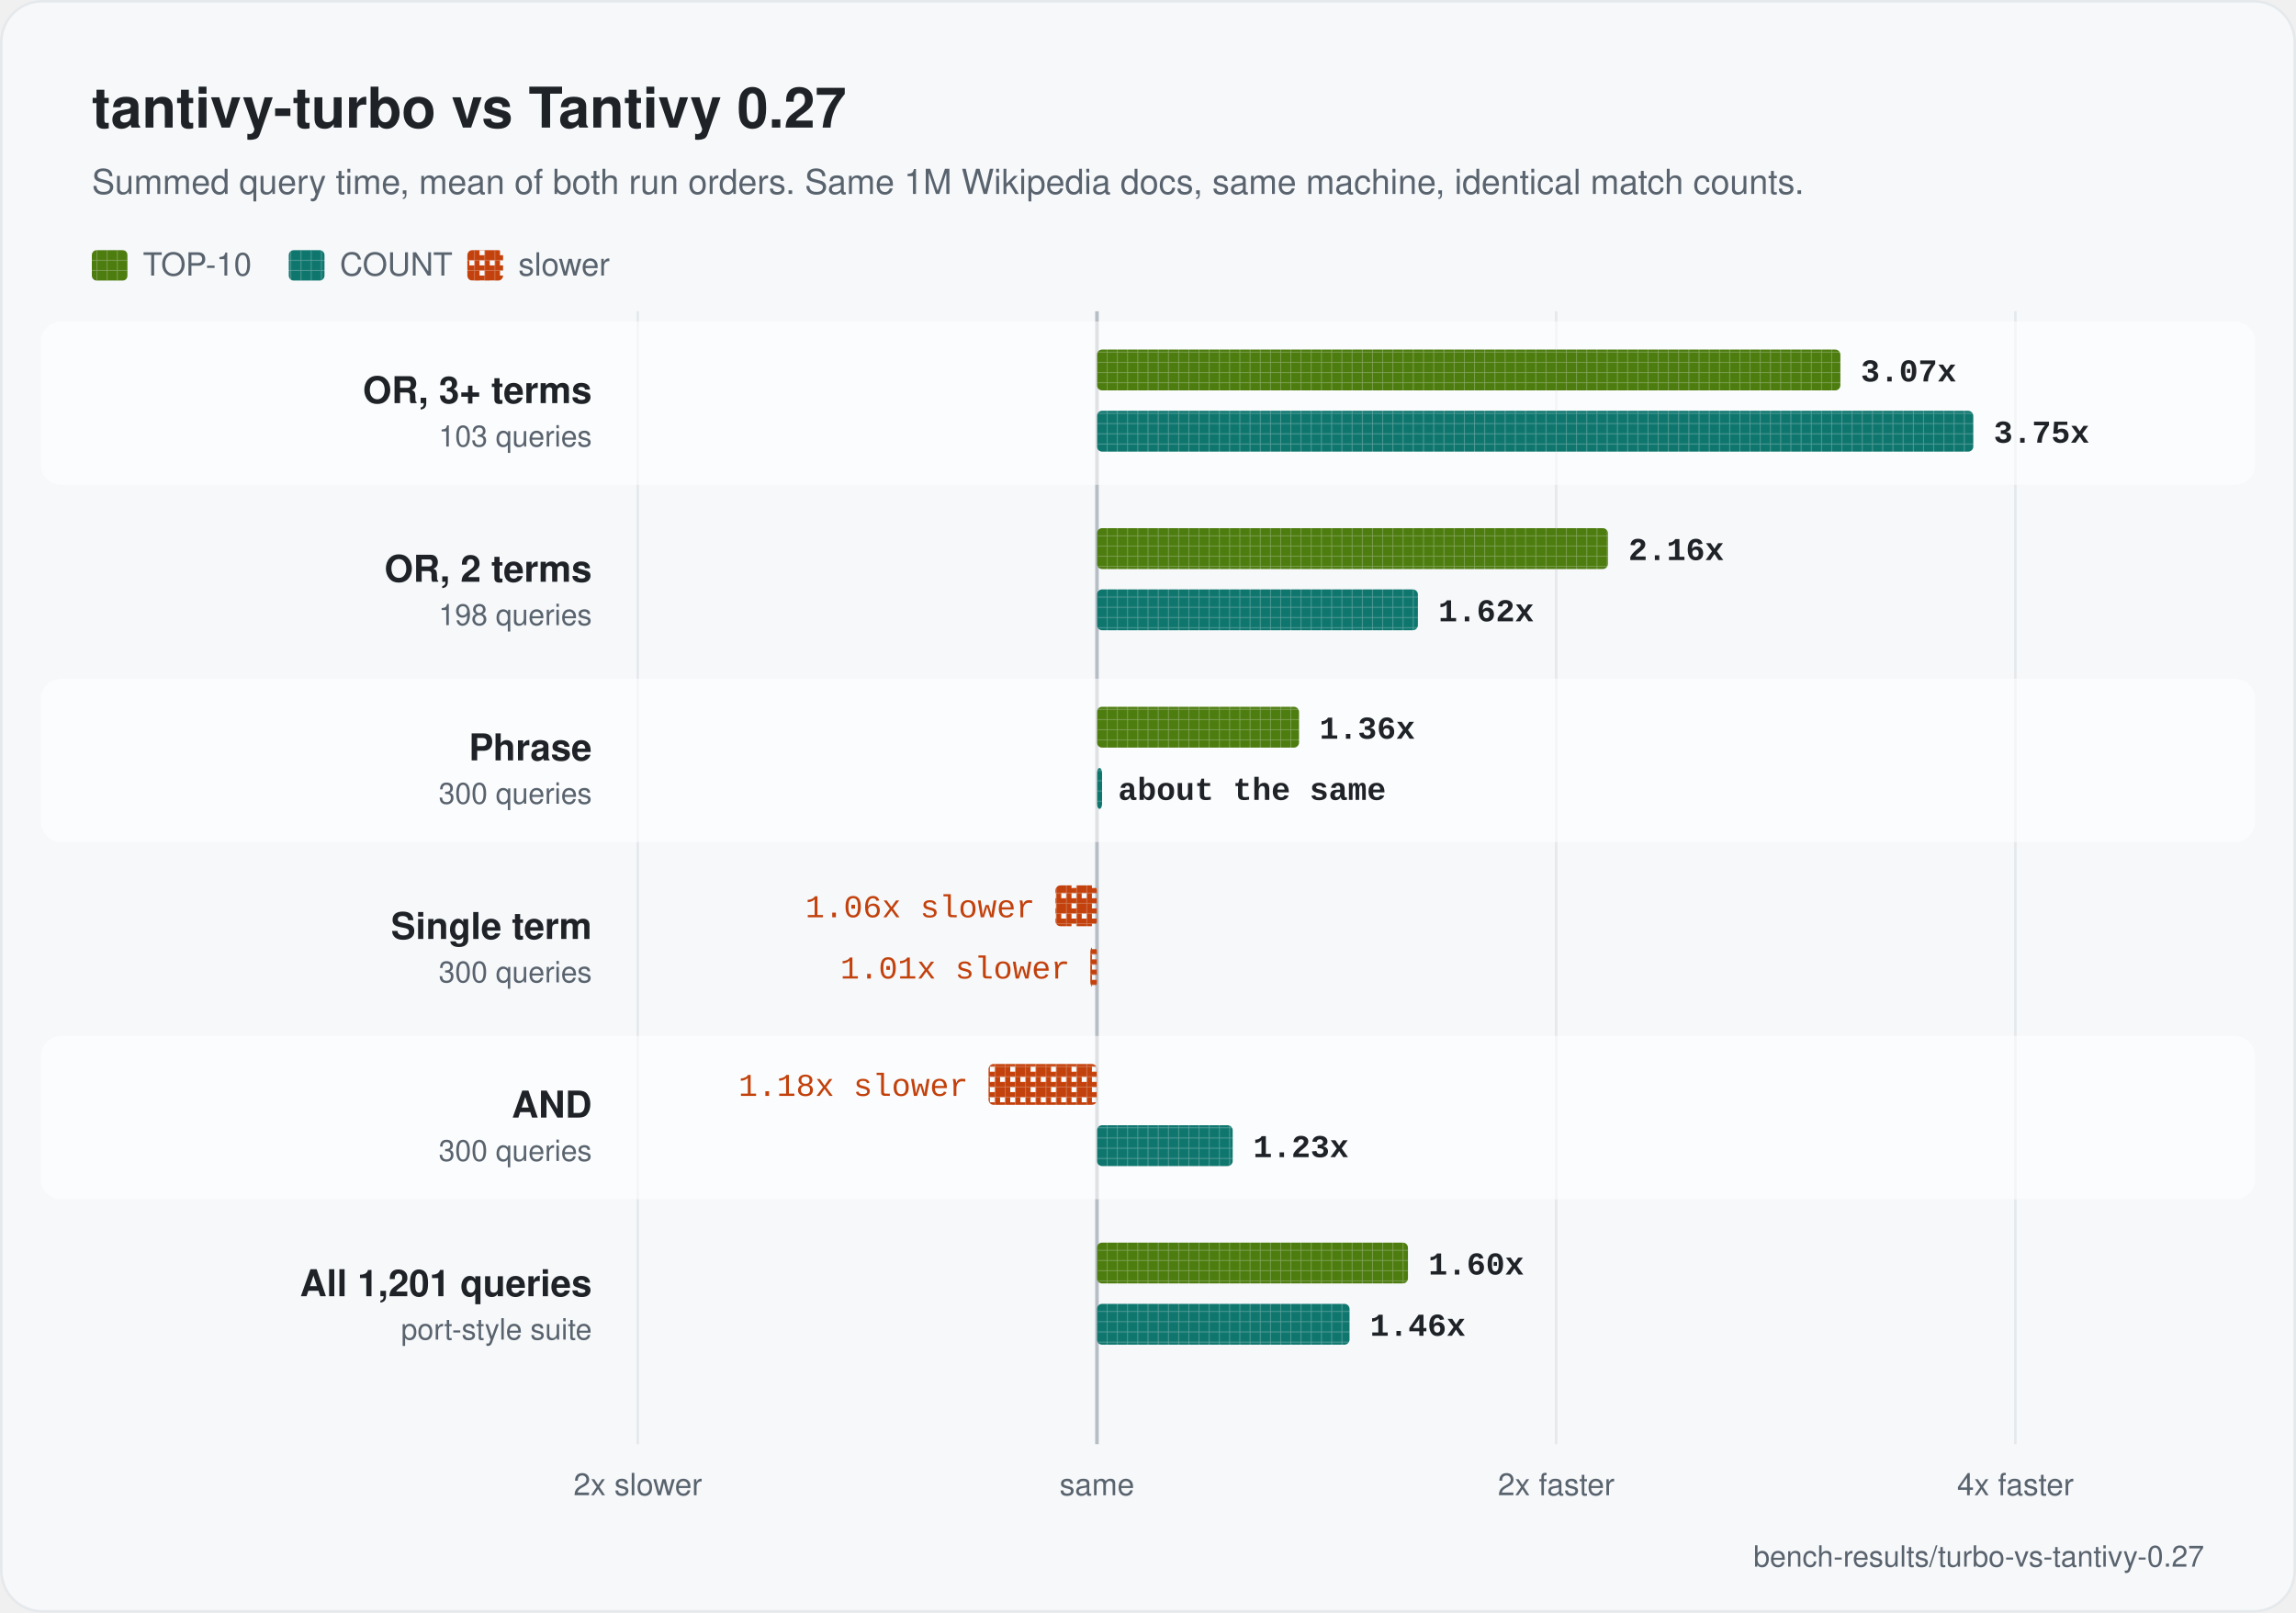
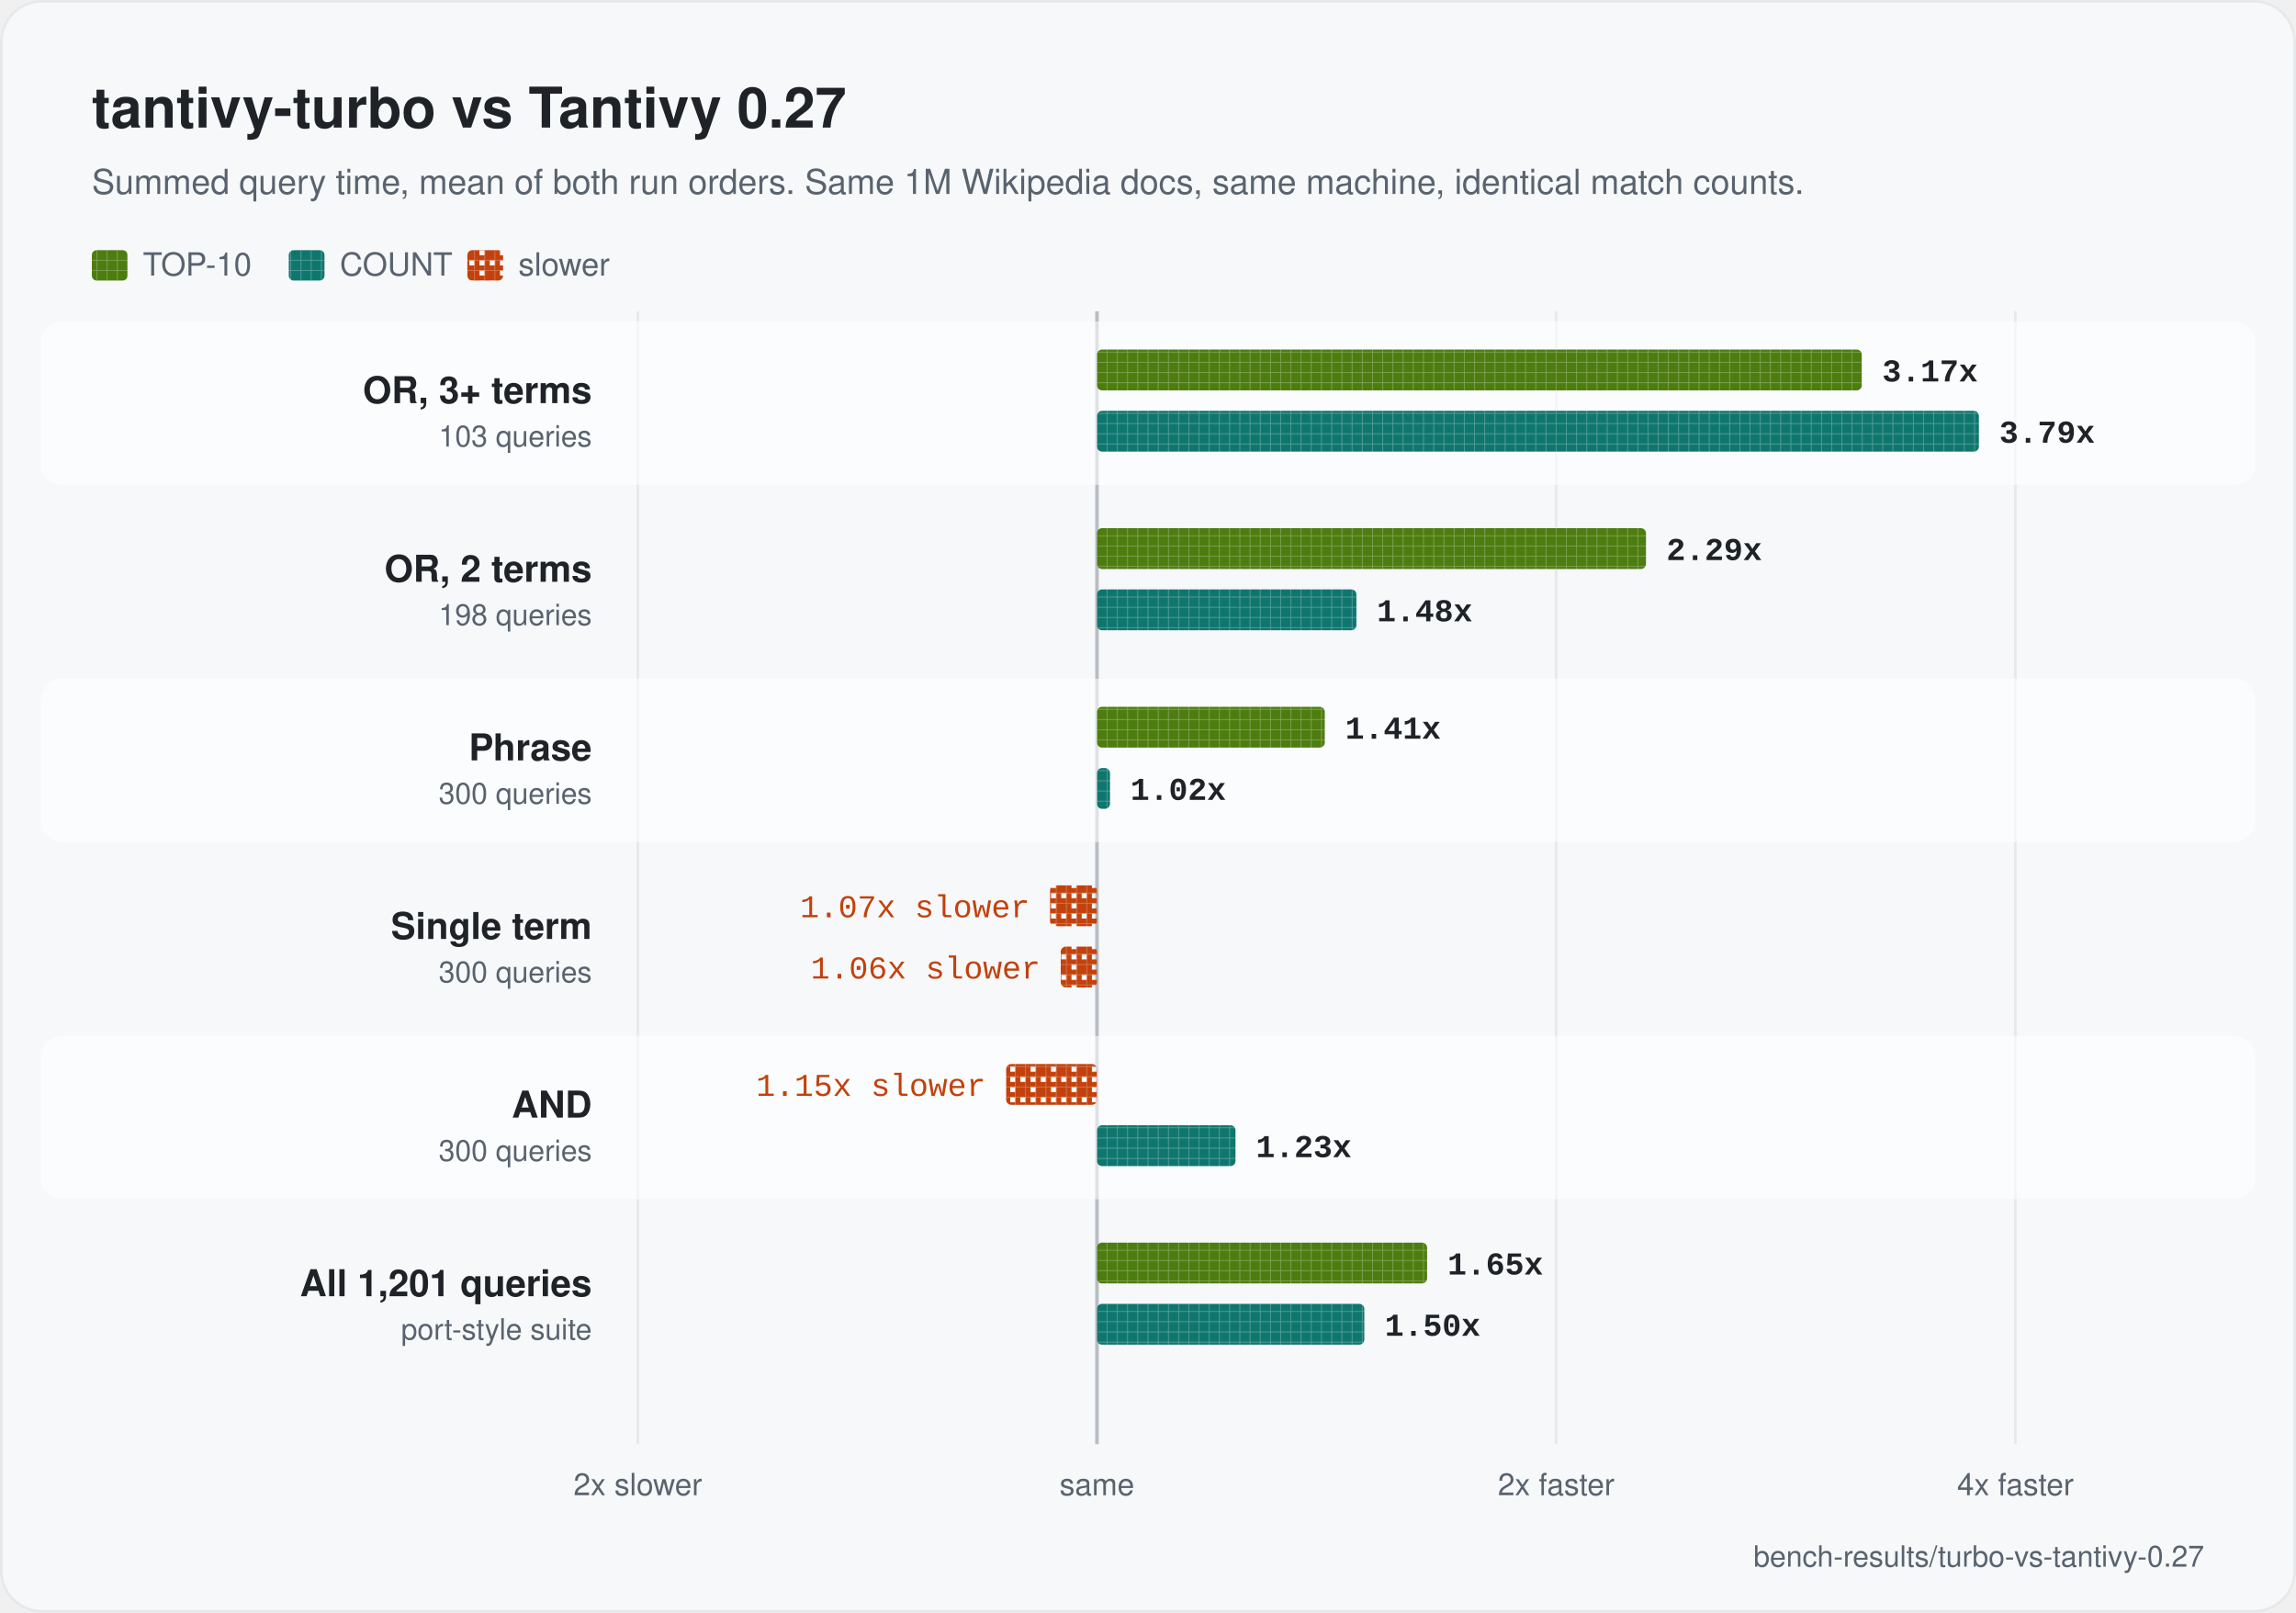
<svg xmlns="http://www.w3.org/2000/svg" width="900" height="632" viewBox="0 0 900 632">
  <defs>
    <pattern id="fast6" width="8" height="8" patternUnits="userSpaceOnUse">
      <rect x="0" y="0" width="2" height="2" fill="#4d7c0f" />
      <rect x="4" y="0" width="2" height="2" fill="#4d7c0f" />
      <rect x="2" y="2" width="2" height="2" fill="#4d7c0f" />
      <rect x="0" y="4" width="2" height="2" fill="#4d7c0f" />
      <rect x="4" y="4" width="2" height="2" fill="#4d7c0f" />
      <rect x="6" y="6" width="2" height="2" fill="#4d7c0f" />
    </pattern>
    <pattern id="fast10" width="8" height="8" patternUnits="userSpaceOnUse">
      <rect x="0" y="0" width="2" height="2" fill="#4d7c0f" />
      <rect x="2" y="0" width="2" height="2" fill="#4d7c0f" />
      <rect x="4" y="0" width="2" height="2" fill="#4d7c0f" />
      <rect x="2" y="2" width="2" height="2" fill="#4d7c0f" />
      <rect x="6" y="2" width="2" height="2" fill="#4d7c0f" />
      <rect x="0" y="4" width="2" height="2" fill="#4d7c0f" />
      <rect x="4" y="4" width="2" height="2" fill="#4d7c0f" />
      <rect x="6" y="4" width="2" height="2" fill="#4d7c0f" />
      <rect x="2" y="6" width="2" height="2" fill="#4d7c0f" />
      <rect x="6" y="6" width="2" height="2" fill="#4d7c0f" />
    </pattern>
    <pattern id="fast13" width="8" height="8" patternUnits="userSpaceOnUse">
      <rect x="0" y="0" width="2" height="2" fill="#4d7c0f" />
      <rect x="2" y="0" width="2" height="2" fill="#4d7c0f" />
      <rect x="4" y="0" width="2" height="2" fill="#4d7c0f" />
      <rect x="6" y="0" width="2" height="2" fill="#4d7c0f" />
      <rect x="0" y="2" width="2" height="2" fill="#4d7c0f" />
      <rect x="2" y="2" width="2" height="2" fill="#4d7c0f" />
      <rect x="6" y="2" width="2" height="2" fill="#4d7c0f" />
      <rect x="0" y="4" width="2" height="2" fill="#4d7c0f" />
      <rect x="2" y="4" width="2" height="2" fill="#4d7c0f" />
      <rect x="4" y="4" width="2" height="2" fill="#4d7c0f" />
      <rect x="6" y="4" width="2" height="2" fill="#4d7c0f" />
      <rect x="2" y="6" width="2" height="2" fill="#4d7c0f" />
      <rect x="6" y="6" width="2" height="2" fill="#4d7c0f" />
    </pattern>
    <pattern id="fast16" width="8" height="8" patternUnits="userSpaceOnUse">
      <rect x="0" y="0" width="2" height="2" fill="#4d7c0f" />
      <rect x="2" y="0" width="2" height="2" fill="#4d7c0f" />
      <rect x="4" y="0" width="2" height="2" fill="#4d7c0f" />
      <rect x="6" y="0" width="2" height="2" fill="#4d7c0f" />
      <rect x="0" y="2" width="2" height="2" fill="#4d7c0f" />
      <rect x="2" y="2" width="2" height="2" fill="#4d7c0f" />
      <rect x="4" y="2" width="2" height="2" fill="#4d7c0f" />
      <rect x="6" y="2" width="2" height="2" fill="#4d7c0f" />
      <rect x="0" y="4" width="2" height="2" fill="#4d7c0f" />
      <rect x="2" y="4" width="2" height="2" fill="#4d7c0f" />
      <rect x="4" y="4" width="2" height="2" fill="#4d7c0f" />
      <rect x="6" y="4" width="2" height="2" fill="#4d7c0f" />
      <rect x="0" y="6" width="2" height="2" fill="#4d7c0f" />
      <rect x="2" y="6" width="2" height="2" fill="#4d7c0f" />
      <rect x="4" y="6" width="2" height="2" fill="#4d7c0f" />
      <rect x="6" y="6" width="2" height="2" fill="#4d7c0f" />
    </pattern>
    <pattern id="fast26" width="8" height="8" patternUnits="userSpaceOnUse">
      <rect x="0" y="0" width="2" height="2" fill="#0f766e" />
      <rect x="4" y="0" width="2" height="2" fill="#0f766e" />
      <rect x="2" y="2" width="2" height="2" fill="#0f766e" />
      <rect x="0" y="4" width="2" height="2" fill="#0f766e" />
      <rect x="4" y="4" width="2" height="2" fill="#0f766e" />
      <rect x="6" y="6" width="2" height="2" fill="#0f766e" />
    </pattern>
    <pattern id="fast210" width="8" height="8" patternUnits="userSpaceOnUse">
      <rect x="0" y="0" width="2" height="2" fill="#0f766e" />
      <rect x="2" y="0" width="2" height="2" fill="#0f766e" />
      <rect x="4" y="0" width="2" height="2" fill="#0f766e" />
      <rect x="2" y="2" width="2" height="2" fill="#0f766e" />
      <rect x="6" y="2" width="2" height="2" fill="#0f766e" />
      <rect x="0" y="4" width="2" height="2" fill="#0f766e" />
      <rect x="4" y="4" width="2" height="2" fill="#0f766e" />
      <rect x="6" y="4" width="2" height="2" fill="#0f766e" />
      <rect x="2" y="6" width="2" height="2" fill="#0f766e" />
      <rect x="6" y="6" width="2" height="2" fill="#0f766e" />
    </pattern>
    <pattern id="fast213" width="8" height="8" patternUnits="userSpaceOnUse">
      <rect x="0" y="0" width="2" height="2" fill="#0f766e" />
      <rect x="2" y="0" width="2" height="2" fill="#0f766e" />
      <rect x="4" y="0" width="2" height="2" fill="#0f766e" />
      <rect x="6" y="0" width="2" height="2" fill="#0f766e" />
      <rect x="0" y="2" width="2" height="2" fill="#0f766e" />
      <rect x="2" y="2" width="2" height="2" fill="#0f766e" />
      <rect x="6" y="2" width="2" height="2" fill="#0f766e" />
      <rect x="0" y="4" width="2" height="2" fill="#0f766e" />
      <rect x="2" y="4" width="2" height="2" fill="#0f766e" />
      <rect x="4" y="4" width="2" height="2" fill="#0f766e" />
      <rect x="6" y="4" width="2" height="2" fill="#0f766e" />
      <rect x="2" y="6" width="2" height="2" fill="#0f766e" />
      <rect x="6" y="6" width="2" height="2" fill="#0f766e" />
    </pattern>
    <pattern id="fast216" width="8" height="8" patternUnits="userSpaceOnUse">
      <rect x="0" y="0" width="2" height="2" fill="#0f766e" />
      <rect x="2" y="0" width="2" height="2" fill="#0f766e" />
      <rect x="4" y="0" width="2" height="2" fill="#0f766e" />
      <rect x="6" y="0" width="2" height="2" fill="#0f766e" />
      <rect x="0" y="2" width="2" height="2" fill="#0f766e" />
      <rect x="2" y="2" width="2" height="2" fill="#0f766e" />
      <rect x="4" y="2" width="2" height="2" fill="#0f766e" />
      <rect x="6" y="2" width="2" height="2" fill="#0f766e" />
      <rect x="0" y="4" width="2" height="2" fill="#0f766e" />
      <rect x="2" y="4" width="2" height="2" fill="#0f766e" />
      <rect x="4" y="4" width="2" height="2" fill="#0f766e" />
      <rect x="6" y="4" width="2" height="2" fill="#0f766e" />
      <rect x="0" y="6" width="2" height="2" fill="#0f766e" />
      <rect x="2" y="6" width="2" height="2" fill="#0f766e" />
      <rect x="4" y="6" width="2" height="2" fill="#0f766e" />
      <rect x="6" y="6" width="2" height="2" fill="#0f766e" />
    </pattern>
    <pattern id="slow6" width="8" height="8" patternUnits="userSpaceOnUse">
      <rect x="0" y="0" width="2" height="2" fill="#c2410c" />
      <rect x="4" y="0" width="2" height="2" fill="#c2410c" />
      <rect x="2" y="2" width="2" height="2" fill="#c2410c" />
      <rect x="0" y="4" width="2" height="2" fill="#c2410c" />
      <rect x="4" y="4" width="2" height="2" fill="#c2410c" />
      <rect x="6" y="6" width="2" height="2" fill="#c2410c" />
    </pattern>
    <pattern id="slow10" width="8" height="8" patternUnits="userSpaceOnUse">
      <rect x="0" y="0" width="2" height="2" fill="#c2410c" />
      <rect x="2" y="0" width="2" height="2" fill="#c2410c" />
      <rect x="4" y="0" width="2" height="2" fill="#c2410c" />
      <rect x="2" y="2" width="2" height="2" fill="#c2410c" />
      <rect x="6" y="2" width="2" height="2" fill="#c2410c" />
      <rect x="0" y="4" width="2" height="2" fill="#c2410c" />
      <rect x="4" y="4" width="2" height="2" fill="#c2410c" />
      <rect x="6" y="4" width="2" height="2" fill="#c2410c" />
      <rect x="2" y="6" width="2" height="2" fill="#c2410c" />
      <rect x="6" y="6" width="2" height="2" fill="#c2410c" />
    </pattern>
    <pattern id="slow13" width="8" height="8" patternUnits="userSpaceOnUse">
      <rect x="0" y="0" width="2" height="2" fill="#c2410c" />
      <rect x="2" y="0" width="2" height="2" fill="#c2410c" />
      <rect x="4" y="0" width="2" height="2" fill="#c2410c" />
      <rect x="6" y="0" width="2" height="2" fill="#c2410c" />
      <rect x="0" y="2" width="2" height="2" fill="#c2410c" />
      <rect x="2" y="2" width="2" height="2" fill="#c2410c" />
      <rect x="6" y="2" width="2" height="2" fill="#c2410c" />
      <rect x="0" y="4" width="2" height="2" fill="#c2410c" />
      <rect x="2" y="4" width="2" height="2" fill="#c2410c" />
      <rect x="4" y="4" width="2" height="2" fill="#c2410c" />
      <rect x="6" y="4" width="2" height="2" fill="#c2410c" />
      <rect x="2" y="6" width="2" height="2" fill="#c2410c" />
      <rect x="6" y="6" width="2" height="2" fill="#c2410c" />
    </pattern>
    <pattern id="slow16" width="8" height="8" patternUnits="userSpaceOnUse">
      <rect x="0" y="0" width="2" height="2" fill="#c2410c" />
      <rect x="2" y="0" width="2" height="2" fill="#c2410c" />
      <rect x="4" y="0" width="2" height="2" fill="#c2410c" />
      <rect x="6" y="0" width="2" height="2" fill="#c2410c" />
      <rect x="0" y="2" width="2" height="2" fill="#c2410c" />
      <rect x="2" y="2" width="2" height="2" fill="#c2410c" />
      <rect x="4" y="2" width="2" height="2" fill="#c2410c" />
      <rect x="6" y="2" width="2" height="2" fill="#c2410c" />
      <rect x="0" y="4" width="2" height="2" fill="#c2410c" />
      <rect x="2" y="4" width="2" height="2" fill="#c2410c" />
      <rect x="4" y="4" width="2" height="2" fill="#c2410c" />
      <rect x="6" y="4" width="2" height="2" fill="#c2410c" />
      <rect x="0" y="6" width="2" height="2" fill="#c2410c" />
      <rect x="2" y="6" width="2" height="2" fill="#c2410c" />
      <rect x="4" y="6" width="2" height="2" fill="#c2410c" />
      <rect x="6" y="6" width="2" height="2" fill="#c2410c" />
    </pattern>
    <pattern id="neutral6" width="8" height="8" patternUnits="userSpaceOnUse">
      <rect x="0" y="0" width="2" height="2" fill="#8c959f" />
      <rect x="4" y="0" width="2" height="2" fill="#8c959f" />
      <rect x="2" y="2" width="2" height="2" fill="#8c959f" />
      <rect x="0" y="4" width="2" height="2" fill="#8c959f" />
      <rect x="4" y="4" width="2" height="2" fill="#8c959f" />
      <rect x="6" y="6" width="2" height="2" fill="#8c959f" />
    </pattern>
    <pattern id="neutral10" width="8" height="8" patternUnits="userSpaceOnUse">
      <rect x="0" y="0" width="2" height="2" fill="#8c959f" />
      <rect x="2" y="0" width="2" height="2" fill="#8c959f" />
      <rect x="4" y="0" width="2" height="2" fill="#8c959f" />
      <rect x="2" y="2" width="2" height="2" fill="#8c959f" />
      <rect x="6" y="2" width="2" height="2" fill="#8c959f" />
      <rect x="0" y="4" width="2" height="2" fill="#8c959f" />
      <rect x="4" y="4" width="2" height="2" fill="#8c959f" />
      <rect x="6" y="4" width="2" height="2" fill="#8c959f" />
      <rect x="2" y="6" width="2" height="2" fill="#8c959f" />
      <rect x="6" y="6" width="2" height="2" fill="#8c959f" />
    </pattern>
    <pattern id="neutral13" width="8" height="8" patternUnits="userSpaceOnUse">
      <rect x="0" y="0" width="2" height="2" fill="#8c959f" />
      <rect x="2" y="0" width="2" height="2" fill="#8c959f" />
      <rect x="4" y="0" width="2" height="2" fill="#8c959f" />
      <rect x="6" y="0" width="2" height="2" fill="#8c959f" />
      <rect x="0" y="2" width="2" height="2" fill="#8c959f" />
      <rect x="2" y="2" width="2" height="2" fill="#8c959f" />
      <rect x="6" y="2" width="2" height="2" fill="#8c959f" />
      <rect x="0" y="4" width="2" height="2" fill="#8c959f" />
      <rect x="2" y="4" width="2" height="2" fill="#8c959f" />
      <rect x="4" y="4" width="2" height="2" fill="#8c959f" />
      <rect x="6" y="4" width="2" height="2" fill="#8c959f" />
      <rect x="2" y="6" width="2" height="2" fill="#8c959f" />
      <rect x="6" y="6" width="2" height="2" fill="#8c959f" />
    </pattern>
    <pattern id="neutral16" width="8" height="8" patternUnits="userSpaceOnUse">
      <rect x="0" y="0" width="2" height="2" fill="#8c959f" />
      <rect x="2" y="0" width="2" height="2" fill="#8c959f" />
      <rect x="4" y="0" width="2" height="2" fill="#8c959f" />
      <rect x="6" y="0" width="2" height="2" fill="#8c959f" />
      <rect x="0" y="2" width="2" height="2" fill="#8c959f" />
      <rect x="2" y="2" width="2" height="2" fill="#8c959f" />
      <rect x="4" y="2" width="2" height="2" fill="#8c959f" />
      <rect x="6" y="2" width="2" height="2" fill="#8c959f" />
      <rect x="0" y="4" width="2" height="2" fill="#8c959f" />
      <rect x="2" y="4" width="2" height="2" fill="#8c959f" />
      <rect x="4" y="4" width="2" height="2" fill="#8c959f" />
      <rect x="6" y="4" width="2" height="2" fill="#8c959f" />
      <rect x="0" y="6" width="2" height="2" fill="#8c959f" />
      <rect x="2" y="6" width="2" height="2" fill="#8c959f" />
      <rect x="4" y="6" width="2" height="2" fill="#8c959f" />
      <rect x="6" y="6" width="2" height="2" fill="#8c959f" />
    </pattern>
    <pattern id="ink6" width="8" height="8" patternUnits="userSpaceOnUse">
      <rect x="0" y="0" width="2" height="2" fill="#1f2328" />
      <rect x="4" y="0" width="2" height="2" fill="#1f2328" />
      <rect x="2" y="2" width="2" height="2" fill="#1f2328" />
      <rect x="0" y="4" width="2" height="2" fill="#1f2328" />
      <rect x="4" y="4" width="2" height="2" fill="#1f2328" />
      <rect x="6" y="6" width="2" height="2" fill="#1f2328" />
    </pattern>
    <pattern id="ink10" width="8" height="8" patternUnits="userSpaceOnUse">
      <rect x="0" y="0" width="2" height="2" fill="#1f2328" />
      <rect x="2" y="0" width="2" height="2" fill="#1f2328" />
      <rect x="4" y="0" width="2" height="2" fill="#1f2328" />
      <rect x="2" y="2" width="2" height="2" fill="#1f2328" />
      <rect x="6" y="2" width="2" height="2" fill="#1f2328" />
      <rect x="0" y="4" width="2" height="2" fill="#1f2328" />
      <rect x="4" y="4" width="2" height="2" fill="#1f2328" />
      <rect x="6" y="4" width="2" height="2" fill="#1f2328" />
      <rect x="2" y="6" width="2" height="2" fill="#1f2328" />
      <rect x="6" y="6" width="2" height="2" fill="#1f2328" />
    </pattern>
    <pattern id="ink13" width="8" height="8" patternUnits="userSpaceOnUse">
      <rect x="0" y="0" width="2" height="2" fill="#1f2328" />
      <rect x="2" y="0" width="2" height="2" fill="#1f2328" />
      <rect x="4" y="0" width="2" height="2" fill="#1f2328" />
      <rect x="6" y="0" width="2" height="2" fill="#1f2328" />
      <rect x="0" y="2" width="2" height="2" fill="#1f2328" />
      <rect x="2" y="2" width="2" height="2" fill="#1f2328" />
      <rect x="6" y="2" width="2" height="2" fill="#1f2328" />
      <rect x="0" y="4" width="2" height="2" fill="#1f2328" />
      <rect x="2" y="4" width="2" height="2" fill="#1f2328" />
      <rect x="4" y="4" width="2" height="2" fill="#1f2328" />
      <rect x="6" y="4" width="2" height="2" fill="#1f2328" />
      <rect x="2" y="6" width="2" height="2" fill="#1f2328" />
      <rect x="6" y="6" width="2" height="2" fill="#1f2328" />
    </pattern>
    <pattern id="ink16" width="8" height="8" patternUnits="userSpaceOnUse">
      <rect x="0" y="0" width="2" height="2" fill="#1f2328" />
      <rect x="2" y="0" width="2" height="2" fill="#1f2328" />
      <rect x="4" y="0" width="2" height="2" fill="#1f2328" />
      <rect x="6" y="0" width="2" height="2" fill="#1f2328" />
      <rect x="0" y="2" width="2" height="2" fill="#1f2328" />
      <rect x="2" y="2" width="2" height="2" fill="#1f2328" />
      <rect x="4" y="2" width="2" height="2" fill="#1f2328" />
      <rect x="6" y="2" width="2" height="2" fill="#1f2328" />
      <rect x="0" y="4" width="2" height="2" fill="#1f2328" />
      <rect x="2" y="4" width="2" height="2" fill="#1f2328" />
      <rect x="4" y="4" width="2" height="2" fill="#1f2328" />
      <rect x="6" y="4" width="2" height="2" fill="#1f2328" />
      <rect x="0" y="6" width="2" height="2" fill="#1f2328" />
      <rect x="2" y="6" width="2" height="2" fill="#1f2328" />
      <rect x="4" y="6" width="2" height="2" fill="#1f2328" />
      <rect x="6" y="6" width="2" height="2" fill="#1f2328" />
    </pattern>
  </defs>
  <rect x="0.5" y="0.5" width="899" height="631" rx="16" fill="#f6f8fa" stroke="#e6e9ec" />
  <text x="36.0" y="50.0" font-size="22" font-weight="650" fill="#1f2328" text-anchor="start" font-family="-apple-system, BlinkMacSystemFont, 'Segoe UI', Helvetica, Arial, sans-serif" opacity="1">tantivy-turbo vs Tantivy 0.27</text>
  <text x="36.0" y="76.0" font-size="13.5" font-weight="400" fill="#59636e" text-anchor="start" font-family="-apple-system, BlinkMacSystemFont, 'Segoe UI', Helvetica, Arial, sans-serif" opacity="1">Summed query time, mean of both run orders. Same 1M Wikipedia docs, same machine, identical match counts.</text>
  <rect x="36" y="98" width="14" height="12" rx="2" fill="url(#fast16)" />
  <text x="56.0" y="108.0" font-size="12.5" font-weight="400" fill="#59636e" text-anchor="start" font-family="-apple-system, BlinkMacSystemFont, 'Segoe UI', Helvetica, Arial, sans-serif" opacity="1">TOP-10</text>
  <rect x="113.2" y="98" width="14" height="12" rx="2" fill="url(#fast216)" />
  <text x="133.2" y="108.0" font-size="12.5" font-weight="400" fill="#59636e" text-anchor="start" font-family="-apple-system, BlinkMacSystemFont, 'Segoe UI', Helvetica, Arial, sans-serif" opacity="1">COUNT</text>
  <rect x="183.2" y="98" width="14" height="12" rx="2" fill="url(#slow13)" />
  <text x="203.2" y="108.0" font-size="12.5" font-weight="400" fill="#59636e" text-anchor="start" font-family="-apple-system, BlinkMacSystemFont, 'Segoe UI', Helvetica, Arial, sans-serif" opacity="1">slower</text>
  <line x1="250.0" y1="122" x2="250.0" y2="566" stroke="#e6e9ec" stroke-width="1" />
  <text x="250.0" y="586.0" font-size="12" font-weight="400" fill="#59636e" text-anchor="middle" font-family="-apple-system, BlinkMacSystemFont, 'Segoe UI', Helvetica, Arial, sans-serif" opacity="1">2x slower</text>
  <line x1="430.0" y1="122" x2="430.0" y2="566" stroke="#b7bdc4" stroke-width="1.4" />
  <text x="430.0" y="586.0" font-size="12" font-weight="400" fill="#59636e" text-anchor="middle" font-family="-apple-system, BlinkMacSystemFont, 'Segoe UI', Helvetica, Arial, sans-serif" opacity="1">same</text>
  <line x1="610.0" y1="122" x2="610.0" y2="566" stroke="#e6e9ec" stroke-width="1" />
  <text x="610.0" y="586.0" font-size="12" font-weight="400" fill="#59636e" text-anchor="middle" font-family="-apple-system, BlinkMacSystemFont, 'Segoe UI', Helvetica, Arial, sans-serif" opacity="1">2x faster</text>
  <line x1="790.0" y1="122" x2="790.0" y2="566" stroke="#e6e9ec" stroke-width="1" />
  <text x="790.0" y="586.0" font-size="12" font-weight="400" fill="#59636e" text-anchor="middle" font-family="-apple-system, BlinkMacSystemFont, 'Segoe UI', Helvetica, Arial, sans-serif" opacity="1">4x faster</text>
  <rect x="16" y="126" width="868" height="64" rx="8" fill="#ffffff" opacity="0.55" />
  <text x="232.0" y="158.0" font-size="14.5" font-weight="550" fill="#1f2328" text-anchor="end" font-family="-apple-system, BlinkMacSystemFont, 'Segoe UI', Helvetica, Arial, sans-serif" opacity="1">OR, 3+ terms</text>
  <text x="232.0" y="175.0" font-size="11.5" font-weight="400" fill="#59636e" text-anchor="end" font-family="-apple-system, BlinkMacSystemFont, 'Segoe UI', Helvetica, Arial, sans-serif" opacity="1">103 queries</text>
-   <rect x="430.0" y="137" width="291.4" height="16" rx="2" fill="url(#fast16)" />
-   <text x="729.4" y="149.5" font-size="12.5" font-weight="600" fill="#1f2328" text-anchor="start" font-family="ui-monospace, SFMono-Regular, Menlo, Consolas, 'Liberation Mono', monospace" opacity="1">3.07x</text>
-   <rect x="430.0" y="161" width="343.5" height="16" rx="2" fill="url(#fast216)" />
-   <text x="781.5" y="173.5" font-size="12.5" font-weight="600" fill="#1f2328" text-anchor="start" font-family="ui-monospace, SFMono-Regular, Menlo, Consolas, 'Liberation Mono', monospace" opacity="1">3.75x</text>
+   <rect x="430.0" y="137" width="299.8" height="16" rx="2" fill="url(#fast16)" />
+   <text x="737.8" y="149.5" font-size="12.5" font-weight="600" fill="#1f2328" text-anchor="start" font-family="ui-monospace, SFMono-Regular, Menlo, Consolas, 'Liberation Mono', monospace" opacity="1">3.17x</text>
+   <rect x="430.0" y="161" width="345.7" height="16" rx="2" fill="url(#fast216)" />
+   <text x="783.7" y="173.5" font-size="12.5" font-weight="600" fill="#1f2328" text-anchor="start" font-family="ui-monospace, SFMono-Regular, Menlo, Consolas, 'Liberation Mono', monospace" opacity="1">3.79x</text>
  <text x="232.0" y="228.0" font-size="14.5" font-weight="550" fill="#1f2328" text-anchor="end" font-family="-apple-system, BlinkMacSystemFont, 'Segoe UI', Helvetica, Arial, sans-serif" opacity="1">OR, 2 terms</text>
  <text x="232.0" y="245.0" font-size="11.5" font-weight="400" fill="#59636e" text-anchor="end" font-family="-apple-system, BlinkMacSystemFont, 'Segoe UI', Helvetica, Arial, sans-serif" opacity="1">198 queries</text>
-   <rect x="430.0" y="207" width="200.3" height="16" rx="2" fill="url(#fast16)" />
-   <text x="638.3" y="219.5" font-size="12.5" font-weight="600" fill="#1f2328" text-anchor="start" font-family="ui-monospace, SFMono-Regular, Menlo, Consolas, 'Liberation Mono', monospace" opacity="1">2.16x</text>
-   <rect x="430.0" y="231" width="125.8" height="16" rx="2" fill="url(#fast216)" />
-   <text x="563.8" y="243.5" font-size="12.5" font-weight="600" fill="#1f2328" text-anchor="start" font-family="ui-monospace, SFMono-Regular, Menlo, Consolas, 'Liberation Mono', monospace" opacity="1">1.62x</text>
+   <rect x="430.0" y="207" width="215.2" height="16" rx="2" fill="url(#fast16)" />
+   <text x="653.2" y="219.5" font-size="12.5" font-weight="600" fill="#1f2328" text-anchor="start" font-family="ui-monospace, SFMono-Regular, Menlo, Consolas, 'Liberation Mono', monospace" opacity="1">2.29x</text>
+   <rect x="430.0" y="231" width="101.7" height="16" rx="2" fill="url(#fast216)" />
+   <text x="539.7" y="243.5" font-size="12.5" font-weight="600" fill="#1f2328" text-anchor="start" font-family="ui-monospace, SFMono-Regular, Menlo, Consolas, 'Liberation Mono', monospace" opacity="1">1.48x</text>
  <rect x="16" y="266" width="868" height="64" rx="8" fill="#ffffff" opacity="0.55" />
  <text x="232.0" y="298.0" font-size="14.5" font-weight="550" fill="#1f2328" text-anchor="end" font-family="-apple-system, BlinkMacSystemFont, 'Segoe UI', Helvetica, Arial, sans-serif" opacity="1">Phrase</text>
  <text x="232.0" y="315.0" font-size="11.5" font-weight="400" fill="#59636e" text-anchor="end" font-family="-apple-system, BlinkMacSystemFont, 'Segoe UI', Helvetica, Arial, sans-serif" opacity="1">300 queries</text>
-   <rect x="430.0" y="277" width="79.2" height="16" rx="2" fill="url(#fast16)" />
-   <text x="517.2" y="289.5" font-size="12.5" font-weight="600" fill="#1f2328" text-anchor="start" font-family="ui-monospace, SFMono-Regular, Menlo, Consolas, 'Liberation Mono', monospace" opacity="1">1.36x</text>
-   <rect x="430.0" y="301" width="2.0" height="16" rx="2" fill="url(#fast216)" />
-   <text x="438.3" y="313.5" font-size="12.5" font-weight="600" fill="#1f2328" text-anchor="start" font-family="ui-monospace, SFMono-Regular, Menlo, Consolas, 'Liberation Mono', monospace" opacity="1">about the same</text>
+   <rect x="430.0" y="277" width="89.3" height="16" rx="2" fill="url(#fast16)" />
+   <text x="527.3" y="289.5" font-size="12.5" font-weight="600" fill="#1f2328" text-anchor="start" font-family="ui-monospace, SFMono-Regular, Menlo, Consolas, 'Liberation Mono', monospace" opacity="1">1.41x</text>
+   <rect x="430.0" y="301" width="5.1" height="16" rx="2" fill="url(#fast216)" />
+   <text x="443.1" y="313.5" font-size="12.5" font-weight="600" fill="#1f2328" text-anchor="start" font-family="ui-monospace, SFMono-Regular, Menlo, Consolas, 'Liberation Mono', monospace" opacity="1">1.02x</text>
  <text x="232.0" y="368.0" font-size="14.5" font-weight="550" fill="#1f2328" text-anchor="end" font-family="-apple-system, BlinkMacSystemFont, 'Segoe UI', Helvetica, Arial, sans-serif" opacity="1">Single term</text>
  <text x="232.0" y="385.0" font-size="11.5" font-weight="400" fill="#59636e" text-anchor="end" font-family="-apple-system, BlinkMacSystemFont, 'Segoe UI', Helvetica, Arial, sans-serif" opacity="1">300 queries</text>
-   <rect x="413.7" y="347" width="16.3" height="16" rx="2" fill="url(#slow13)" />
-   <text x="405.7" y="359.5" font-size="12.5" font-weight="400" fill="#c2410c" text-anchor="end" font-family="ui-monospace, SFMono-Regular, Menlo, Consolas, 'Liberation Mono', monospace" opacity="1">1.06x slower</text>
-   <rect x="427.4" y="371" width="2.6" height="16" rx="2" fill="url(#slow13)" />
-   <text x="419.4" y="383.5" font-size="12.5" font-weight="400" fill="#c2410c" text-anchor="end" font-family="ui-monospace, SFMono-Regular, Menlo, Consolas, 'Liberation Mono', monospace" opacity="1">1.01x slower</text>
+   <rect x="411.6" y="347" width="18.4" height="16" rx="2" fill="url(#slow13)" />
+   <text x="403.6" y="359.5" font-size="12.5" font-weight="400" fill="#c2410c" text-anchor="end" font-family="ui-monospace, SFMono-Regular, Menlo, Consolas, 'Liberation Mono', monospace" opacity="1">1.07x slower</text>
+   <rect x="415.8" y="371" width="14.2" height="16" rx="2" fill="url(#slow13)" />
+   <text x="407.8" y="383.5" font-size="12.5" font-weight="400" fill="#c2410c" text-anchor="end" font-family="ui-monospace, SFMono-Regular, Menlo, Consolas, 'Liberation Mono', monospace" opacity="1">1.06x slower</text>
  <rect x="16" y="406" width="868" height="64" rx="8" fill="#ffffff" opacity="0.55" />
  <text x="232.0" y="438.0" font-size="14.5" font-weight="550" fill="#1f2328" text-anchor="end" font-family="-apple-system, BlinkMacSystemFont, 'Segoe UI', Helvetica, Arial, sans-serif" opacity="1">AND</text>
  <text x="232.0" y="455.0" font-size="11.5" font-weight="400" fill="#59636e" text-anchor="end" font-family="-apple-system, BlinkMacSystemFont, 'Segoe UI', Helvetica, Arial, sans-serif" opacity="1">300 queries</text>
-   <rect x="387.5" y="417" width="42.5" height="16" rx="2" fill="url(#slow13)" />
-   <text x="379.5" y="429.5" font-size="12.5" font-weight="400" fill="#c2410c" text-anchor="end" font-family="ui-monospace, SFMono-Regular, Menlo, Consolas, 'Liberation Mono', monospace" opacity="1">1.18x slower</text>
-   <rect x="430.0" y="441" width="53.2" height="16" rx="2" fill="url(#fast216)" />
-   <text x="491.2" y="453.5" font-size="12.5" font-weight="600" fill="#1f2328" text-anchor="start" font-family="ui-monospace, SFMono-Regular, Menlo, Consolas, 'Liberation Mono', monospace" opacity="1">1.23x</text>
+   <rect x="394.4" y="417" width="35.6" height="16" rx="2" fill="url(#slow13)" />
+   <text x="386.4" y="429.5" font-size="12.5" font-weight="400" fill="#c2410c" text-anchor="end" font-family="ui-monospace, SFMono-Regular, Menlo, Consolas, 'Liberation Mono', monospace" opacity="1">1.15x slower</text>
+   <rect x="430.0" y="441" width="54.3" height="16" rx="2" fill="url(#fast216)" />
+   <text x="492.3" y="453.5" font-size="12.5" font-weight="600" fill="#1f2328" text-anchor="start" font-family="ui-monospace, SFMono-Regular, Menlo, Consolas, 'Liberation Mono', monospace" opacity="1">1.23x</text>
  <text x="232.0" y="508.0" font-size="14.5" font-weight="550" fill="#1f2328" text-anchor="end" font-family="-apple-system, BlinkMacSystemFont, 'Segoe UI', Helvetica, Arial, sans-serif" opacity="1">All 1,201 queries</text>
  <text x="232.0" y="525.0" font-size="11.5" font-weight="400" fill="#59636e" text-anchor="end" font-family="-apple-system, BlinkMacSystemFont, 'Segoe UI', Helvetica, Arial, sans-serif" opacity="1">port-style suite</text>
-   <rect x="430.0" y="487" width="121.9" height="16" rx="2" fill="url(#fast16)" />
-   <text x="559.9" y="499.5" font-size="12.5" font-weight="600" fill="#1f2328" text-anchor="start" font-family="ui-monospace, SFMono-Regular, Menlo, Consolas, 'Liberation Mono', monospace" opacity="1">1.60x</text>
-   <rect x="430.0" y="511" width="99.0" height="16" rx="2" fill="url(#fast216)" />
-   <text x="537.0" y="523.5" font-size="12.5" font-weight="600" fill="#1f2328" text-anchor="start" font-family="ui-monospace, SFMono-Regular, Menlo, Consolas, 'Liberation Mono', monospace" opacity="1">1.46x</text>
+   <rect x="430.0" y="487" width="129.4" height="16" rx="2" fill="url(#fast16)" />
+   <text x="567.4" y="499.5" font-size="12.5" font-weight="600" fill="#1f2328" text-anchor="start" font-family="ui-monospace, SFMono-Regular, Menlo, Consolas, 'Liberation Mono', monospace" opacity="1">1.65x</text>
+   <rect x="430.0" y="511" width="104.8" height="16" rx="2" fill="url(#fast216)" />
+   <text x="542.8" y="523.5" font-size="12.5" font-weight="600" fill="#1f2328" text-anchor="start" font-family="ui-monospace, SFMono-Regular, Menlo, Consolas, 'Liberation Mono', monospace" opacity="1">1.50x</text>
  <text x="864.0" y="614.0" font-size="11.5" font-weight="400" fill="#59636e" text-anchor="end" font-family="-apple-system, BlinkMacSystemFont, 'Segoe UI', Helvetica, Arial, sans-serif" opacity="1">bench-results/turbo-vs-tantivy-0.27</text>
</svg>
